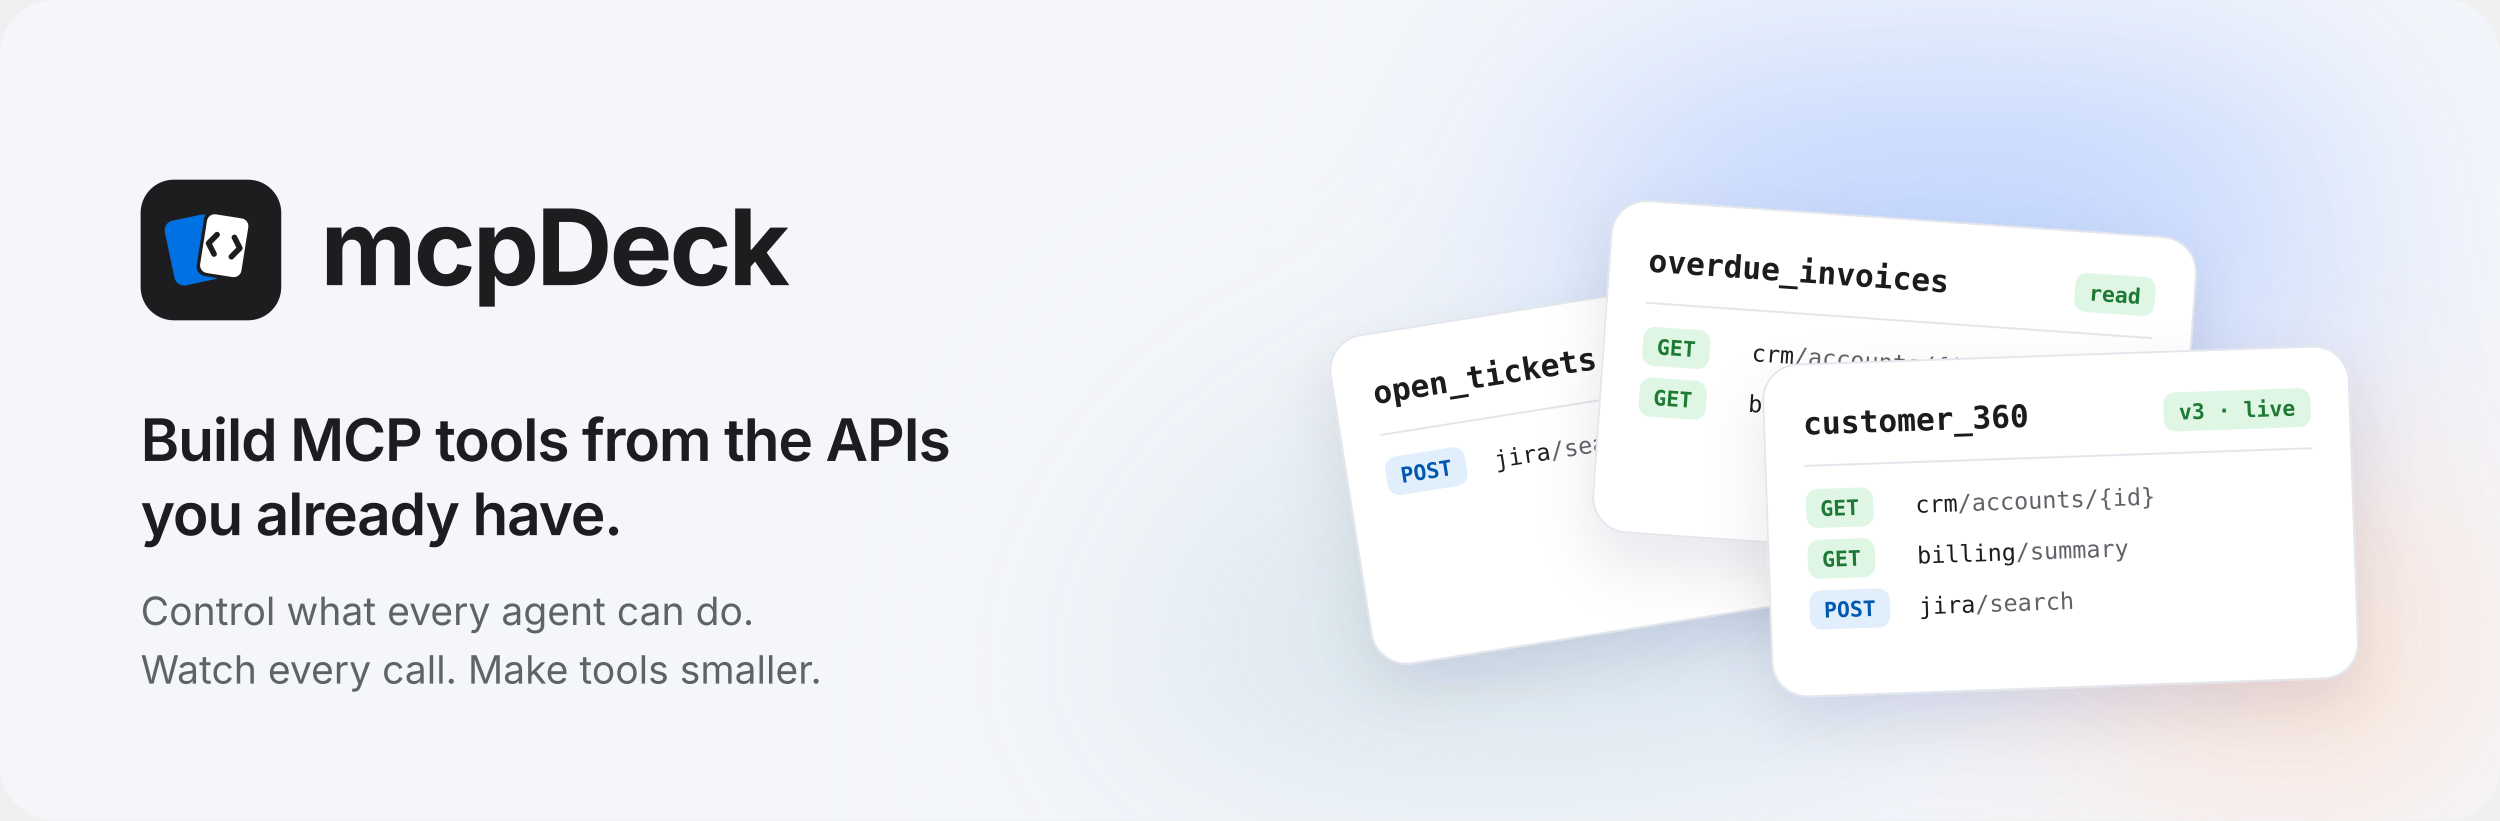
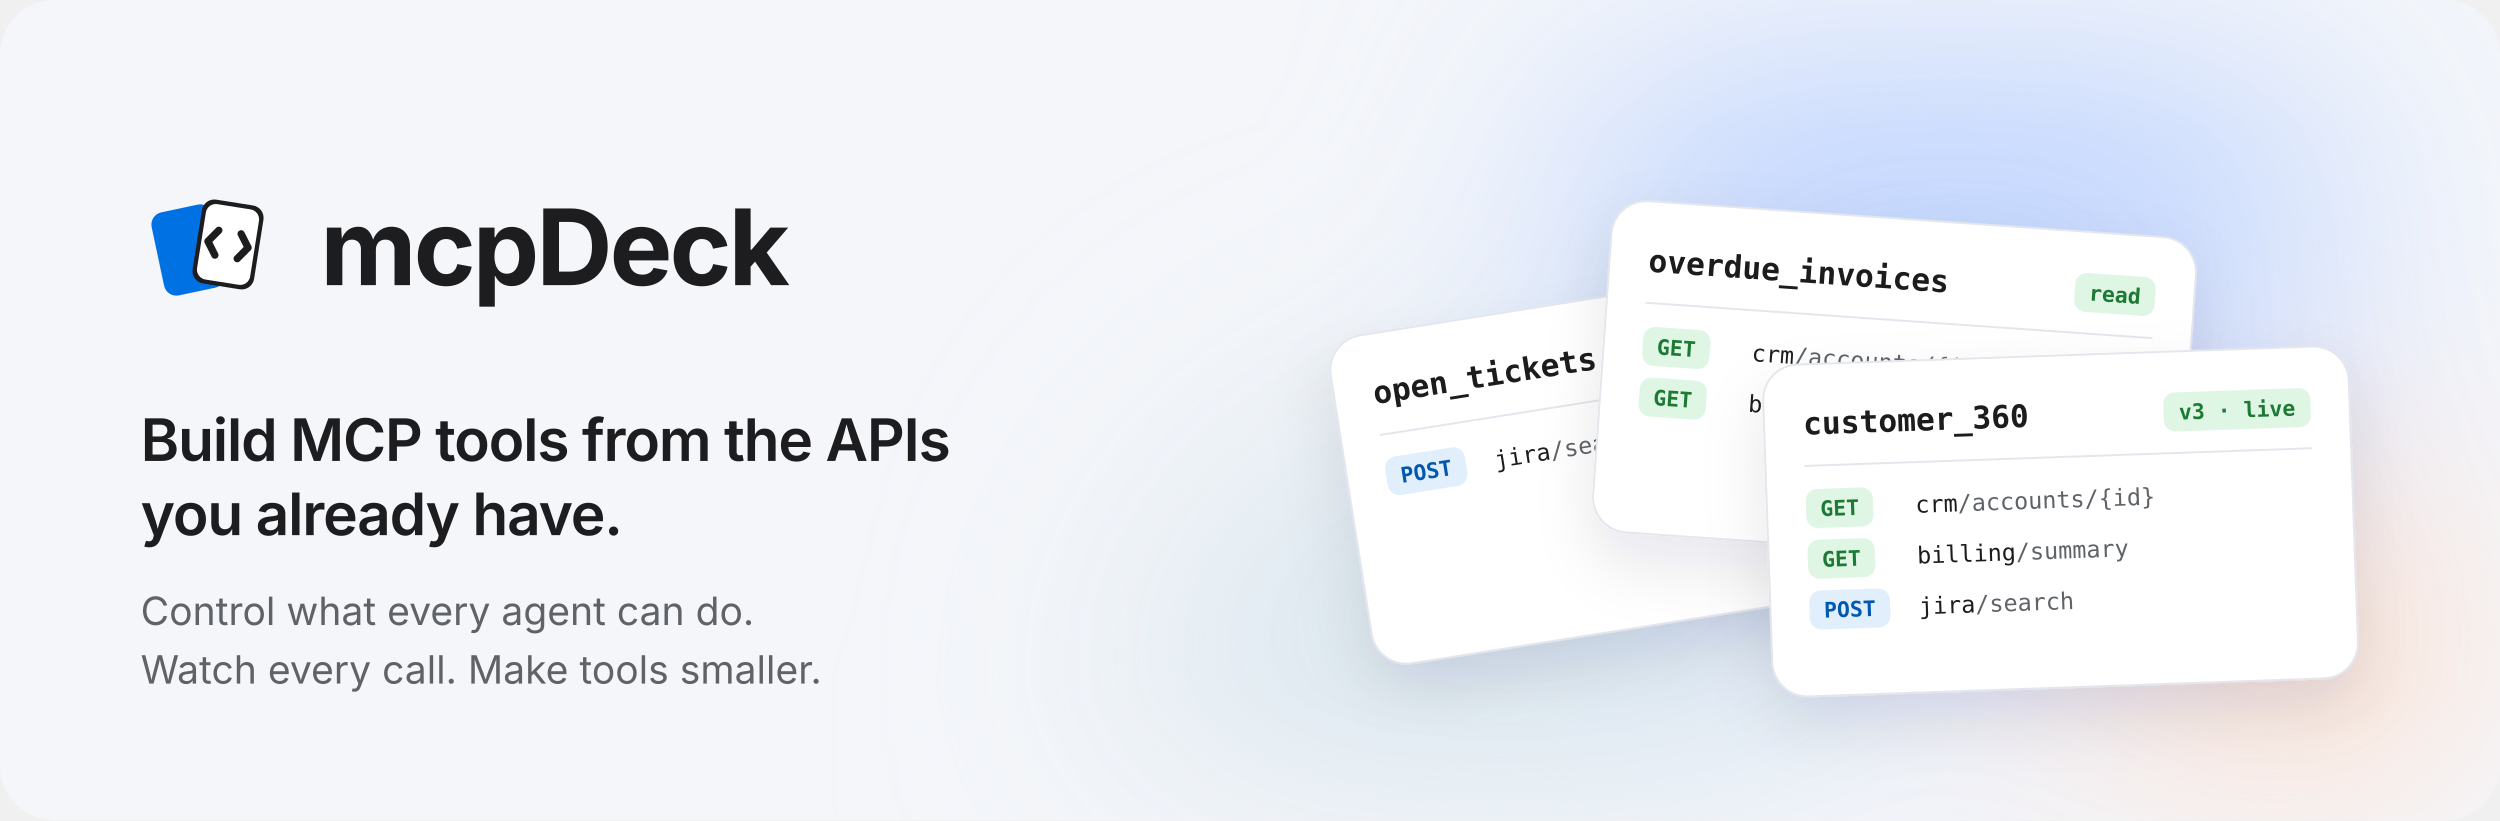
<svg xmlns="http://www.w3.org/2000/svg" width="1280" height="420" viewBox="0 0 1280 420" role="img" aria-label="mcpDeck: build MCP tools from the APIs you already have, and control what every agent can do.">
  <defs>
    <filter id="blur" x="-50%" y="-50%" width="200%" height="200%">
      <feGaussianBlur stdDeviation="70" />
    </filter>
    <filter id="shadow" x="-20%" y="-20%" width="140%" height="160%">
      <feDropShadow dx="0" dy="14" stdDeviation="16" flood-color="rgba(20,30,60,.10)" />
    </filter>
    <clipPath id="clip">
      <rect width="1280" height="420" rx="28" />
    </clipPath>
  </defs>
  <g clip-path="url(#clip)">
    <rect width="1280" height="420" fill="#F4F6FA" />
    <g filter="url(#blur)" opacity=".9">
      <circle cx="1000" cy="120" r="190" fill="#BFD4FF" />
      <circle cx="760" cy="380" r="170" fill="#D5E3EC" />
      <circle cx="1210" cy="400" r="150" fill="#FFDCC8" />
    </g>
-     <g transform="translate(72 92)">
-       <rect width="72" height="72" rx="17" fill="#1D1D1F" />
+     <svg x="72" y="92" width="72" height="72" viewBox="8 8 56 56">
      <rect x="14.6" y="19.1" width="24.8" height="33.8" rx="5" fill="#0071E3" transform="rotate(-12 27 36)" />
-       <rect x="30.4" y="16.9" width="24.8" height="33.8" rx="5" fill="#1D1D1F" transform="rotate(9 42.8 33.8)" />
-       <rect x="32.1" y="18.6" width="21.4" height="30.4" rx="4" fill="#FFFFFF" transform="rotate(9 42.8 33.8)" />
-       <g transform="rotate(9 42.8 33.8)" fill="none" stroke="#1D1D1F" stroke-width="2.9" stroke-linecap="round" stroke-linejoin="round">
-         <path d="M38.3 28.8l-3.6 5 3.6 5" />
-         <path d="M47.3 28.8l3.6 5-3.6 5" />
+       <g transform="rotate(9 42.8 33.8)">
+         <rect x="30.4" y="16.9" width="24.8" height="33.8" rx="5" fill="#1D1D1F" />
+         <rect x="32.1" y="18.6" width="21.4" height="30.4" rx="4" fill="#FFFFFF" />
+         <g fill="none" stroke="#1D1D1F" stroke-width="2.9" stroke-linecap="round" stroke-linejoin="round">
+           <path d="M38.3 28.8l-3.6 5 3.6 5" />
+           <path d="M47.3 28.8l3.6 5-3.6 5" />
+         </g>
      </g>
-     </g>
+     </svg>
    <text x="164" y="146" font-family="Inter, -apple-system, 'Segoe UI', system-ui, sans-serif" font-size="54" font-weight="700" letter-spacing="-1.5" fill="#1D1D1F">mcpDeck</text>
    <text x="72" y="236" font-family="Inter, -apple-system, 'Segoe UI', system-ui, sans-serif" font-size="30" font-weight="600" letter-spacing="-.6" fill="#1D1D1F">Build MCP tools from the APIs</text>
    <text x="72" y="274" font-family="Inter, -apple-system, 'Segoe UI', system-ui, sans-serif" font-size="30" font-weight="600" letter-spacing="-.6" fill="#1D1D1F">you already have.</text>
    <text x="72" y="320" font-family="Inter, -apple-system, 'Segoe UI', system-ui, sans-serif" font-size="20" fill="#5F6368">Control what every agent can do.</text>
    <text x="72" y="350" font-family="Inter, -apple-system, 'Segoe UI', system-ui, sans-serif" font-size="20" fill="#5F6368">Watch every call. Make tools smaller.</text>
    <g transform="rotate(-9 840 235)" filter="url(#shadow)">
      <rect x="690" y="150" width="300" height="170" rx="18" fill="#FFFFFF" stroke="#E3E6EC" />
      <text x="710" y="186" font-family="'JetBrains Mono', ui-monospace, 'SF Mono', Consolas, monospace" font-size="16" font-weight="700" fill="#1D1D1F">open_tickets</text>
      <rect x="928.72" y="171" width="41.28" height="20" rx="6" fill="rgba(52,199,89,.16)" />
      <text x="949.36" y="185" font-family="'JetBrains Mono', ui-monospace, 'SF Mono', Consolas, monospace" font-size="11" font-weight="600" fill="#1F7A35" text-anchor="middle">read</text>
      <line x1="710" y1="202" x2="970" y2="202" stroke="#E3E6EC" />
      <rect x="710" y="214" width="41.28" height="20" rx="6" fill="rgba(0,113,227,.12)" />
      <text x="730.64" y="228" font-family="'JetBrains Mono', ui-monospace, 'SF Mono', Consolas, monospace" font-size="11" font-weight="600" fill="#0058B0" text-anchor="middle">POST</text>
      <text x="766" y="228" font-family="'JetBrains Mono', ui-monospace, 'SF Mono', Consolas, monospace" font-size="12" fill="#1D1D1F">jira<tspan fill="#5F6368"> /search</tspan>
      </text>
    </g>
    <g transform="rotate(4 970 197)" filter="url(#shadow)">
      <rect x="820" y="112" width="300" height="170" rx="18" fill="#FFFFFF" stroke="#E3E6EC" />
      <text x="840" y="148" font-family="'JetBrains Mono', ui-monospace, 'SF Mono', Consolas, monospace" font-size="16" font-weight="700" fill="#1D1D1F">overdue_invoices</text>
      <rect x="1058.72" y="133" width="41.28" height="20" rx="6" fill="rgba(52,199,89,.16)" />
      <text x="1079.36" y="147" font-family="'JetBrains Mono', ui-monospace, 'SF Mono', Consolas, monospace" font-size="11" font-weight="600" fill="#1F7A35" text-anchor="middle">read</text>
      <line x1="840" y1="164" x2="1100" y2="164" stroke="#E3E6EC" />
      <rect x="840" y="176" width="34.46" height="20" rx="6" fill="rgba(52,199,89,.16)" />
      <text x="857.23" y="190" font-family="'JetBrains Mono', ui-monospace, 'SF Mono', Consolas, monospace" font-size="11" font-weight="600" fill="#1F7A35" text-anchor="middle">GET</text>
      <text x="896" y="190" font-family="'JetBrains Mono', ui-monospace, 'SF Mono', Consolas, monospace" font-size="12" fill="#1D1D1F">crm<tspan fill="#5F6368"> /accounts/{id}</tspan>
      </text>
      <rect x="840" y="202" width="34.46" height="20" rx="6" fill="rgba(52,199,89,.16)" />
      <text x="857.23" y="216" font-family="'JetBrains Mono', ui-monospace, 'SF Mono', Consolas, monospace" font-size="11" font-weight="600" fill="#1F7A35" text-anchor="middle">GET</text>
      <text x="896" y="216" font-family="'JetBrains Mono', ui-monospace, 'SF Mono', Consolas, monospace" font-size="12" fill="#1D1D1F">billing<tspan fill="#5F6368"> /invoices</tspan>
      </text>
    </g>
    <g transform="rotate(-2 1055 267)" filter="url(#shadow)">
      <rect x="905" y="182" width="300" height="170" rx="18" fill="#FFFFFF" stroke="#E3E6EC" />
      <text x="925" y="218" font-family="'JetBrains Mono', ui-monospace, 'SF Mono', Consolas, monospace" font-size="16" font-weight="700" fill="#1D1D1F">customer_360</text>
      <rect x="1109.62" y="203" width="75.38" height="20" rx="6" fill="rgba(52,199,89,.16)" />
      <text x="1147.31" y="217" font-family="'JetBrains Mono', ui-monospace, 'SF Mono', Consolas, monospace" font-size="11" font-weight="600" fill="#1F7A35" text-anchor="middle">v3 · live</text>
      <line x1="925" y1="234" x2="1185" y2="234" stroke="#E3E6EC" />
      <rect x="925" y="246" width="34.46" height="20" rx="6" fill="rgba(52,199,89,.16)" />
      <text x="942.23" y="260" font-family="'JetBrains Mono', ui-monospace, 'SF Mono', Consolas, monospace" font-size="11" font-weight="600" fill="#1F7A35" text-anchor="middle">GET</text>
      <text x="981" y="260" font-family="'JetBrains Mono', ui-monospace, 'SF Mono', Consolas, monospace" font-size="12" fill="#1D1D1F">crm<tspan fill="#5F6368"> /accounts/{id}</tspan>
      </text>
      <rect x="925" y="272" width="34.46" height="20" rx="6" fill="rgba(52,199,89,.16)" />
      <text x="942.23" y="286" font-family="'JetBrains Mono', ui-monospace, 'SF Mono', Consolas, monospace" font-size="11" font-weight="600" fill="#1F7A35" text-anchor="middle">GET</text>
      <text x="981" y="286" font-family="'JetBrains Mono', ui-monospace, 'SF Mono', Consolas, monospace" font-size="12" fill="#1D1D1F">billing<tspan fill="#5F6368"> /summary</tspan>
      </text>
      <rect x="925" y="298" width="41.28" height="20" rx="6" fill="rgba(0,113,227,.12)" />
      <text x="945.64" y="312" font-family="'JetBrains Mono', ui-monospace, 'SF Mono', Consolas, monospace" font-size="11" font-weight="600" fill="#0058B0" text-anchor="middle">POST</text>
      <text x="981" y="312" font-family="'JetBrains Mono', ui-monospace, 'SF Mono', Consolas, monospace" font-size="12" fill="#1D1D1F">jira<tspan fill="#5F6368"> /search</tspan>
      </text>
    </g>
  </g>
</svg>
